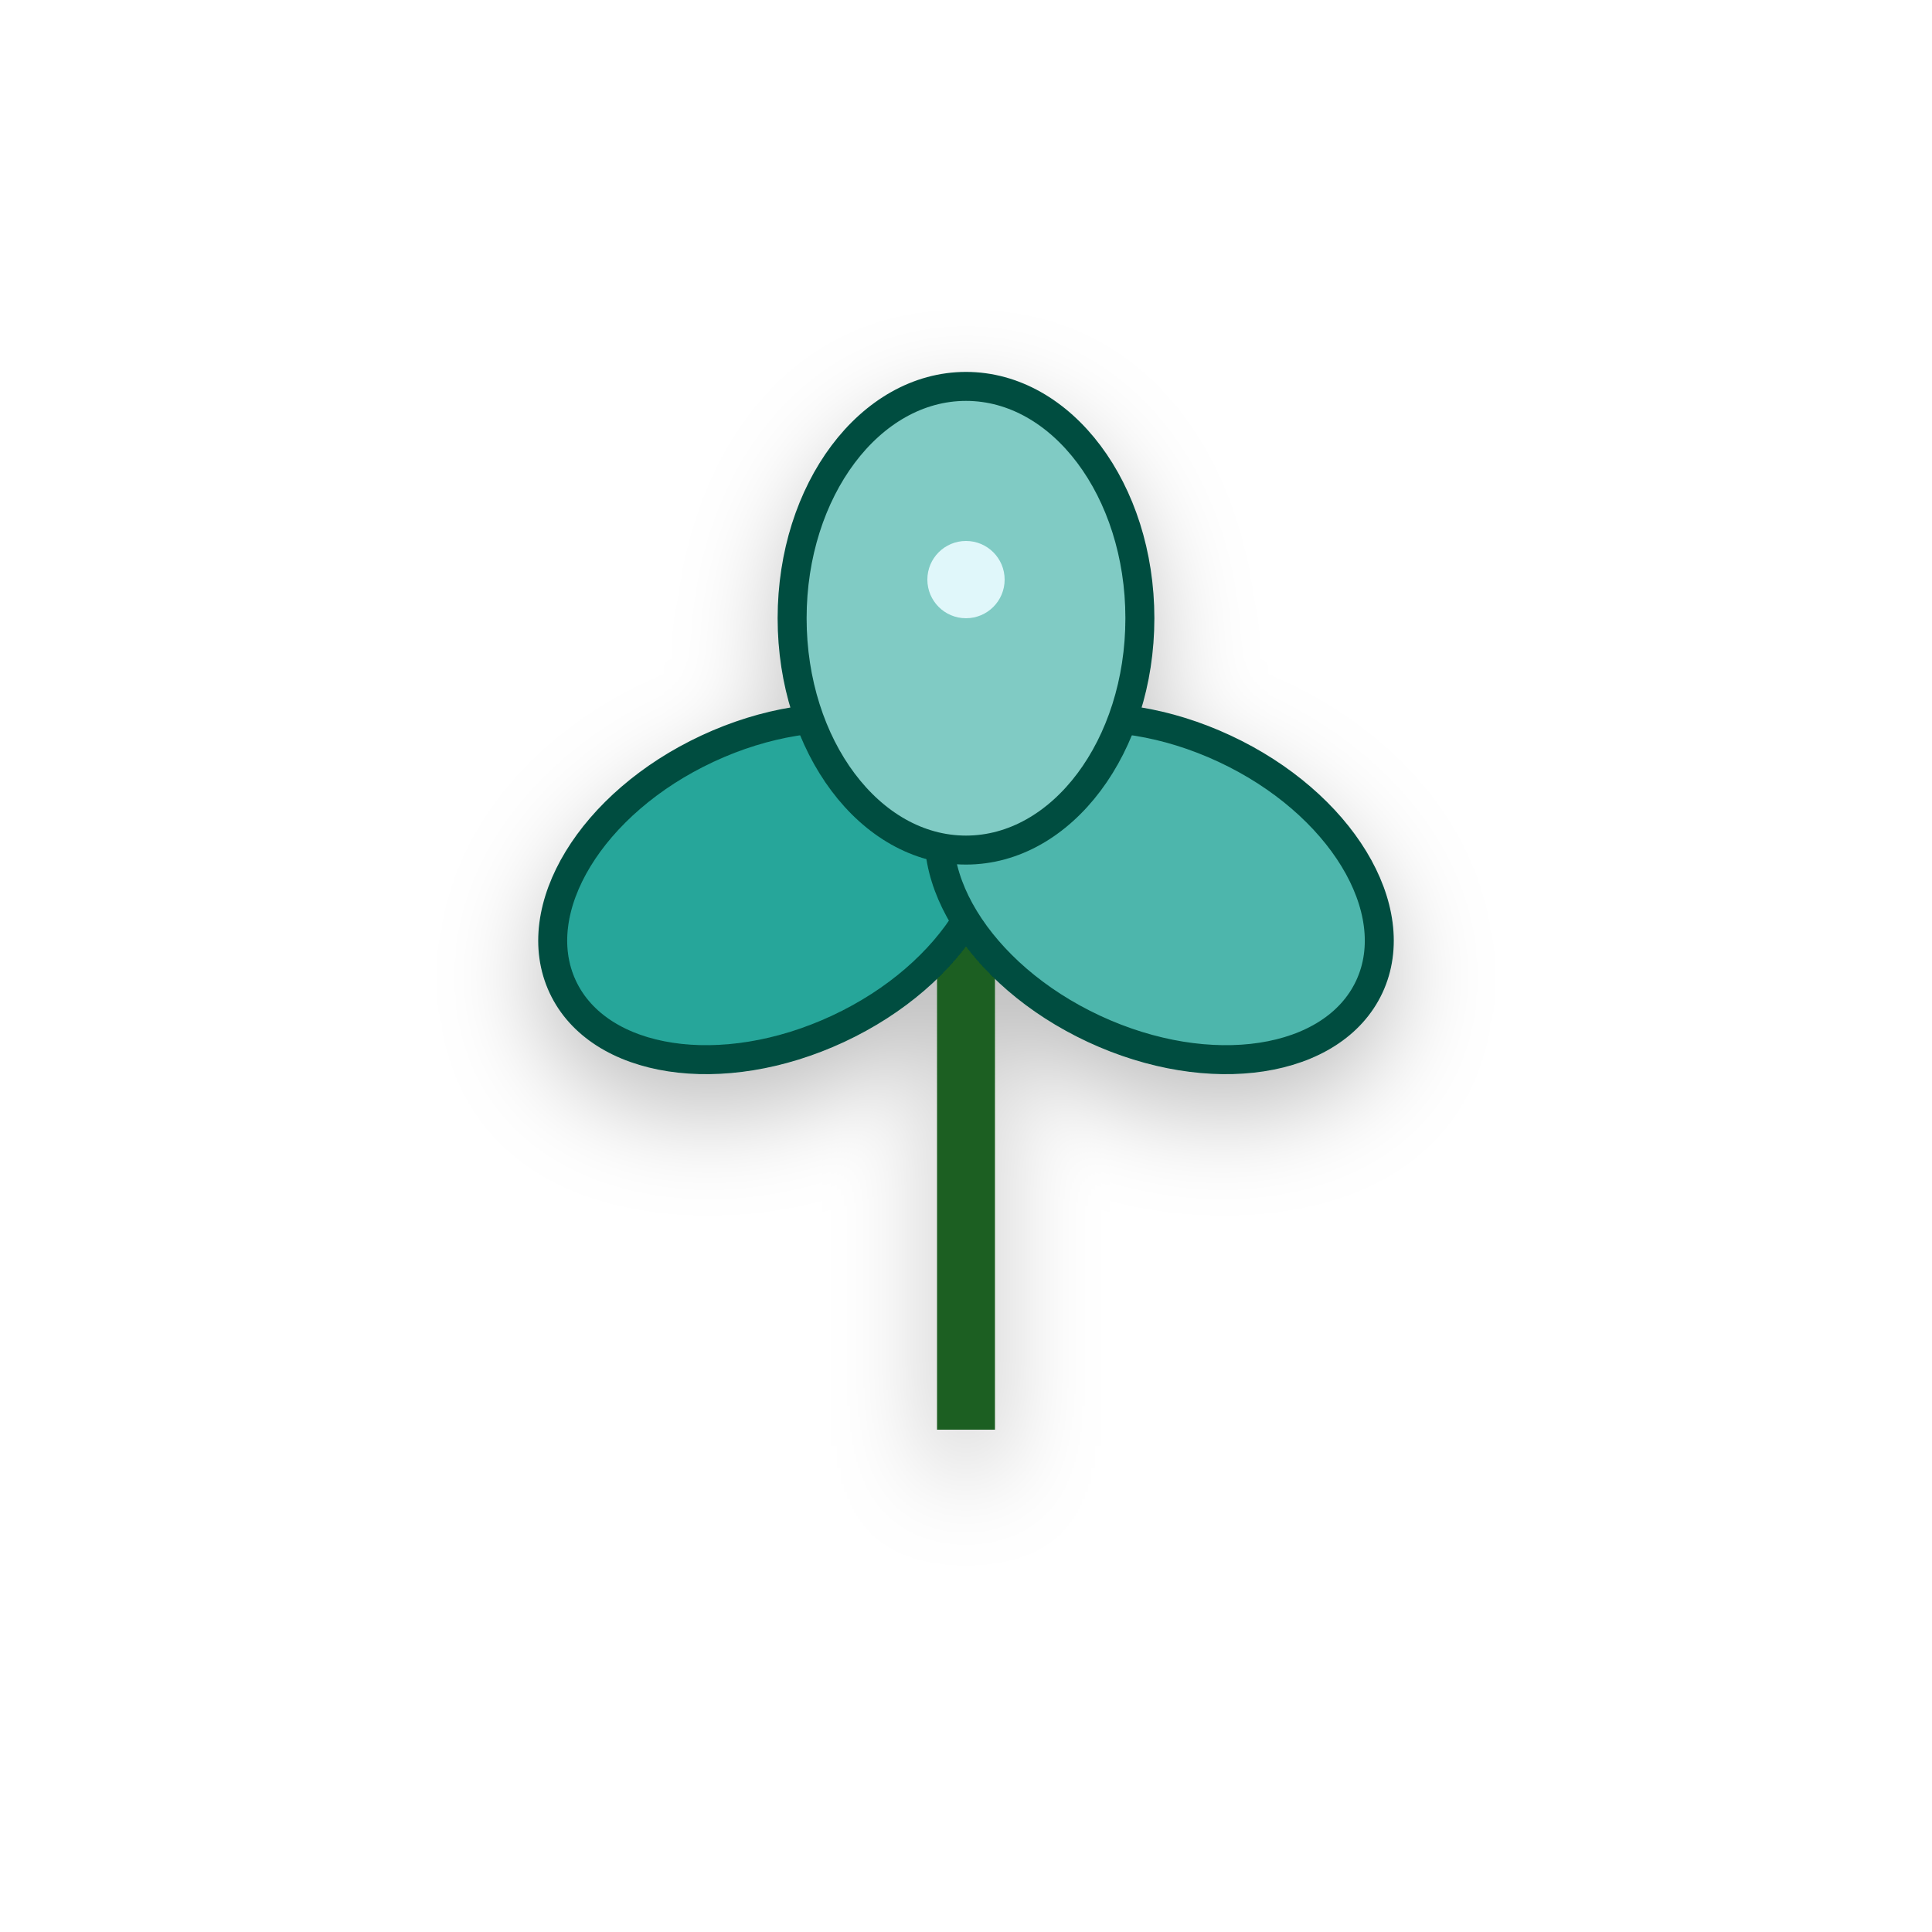
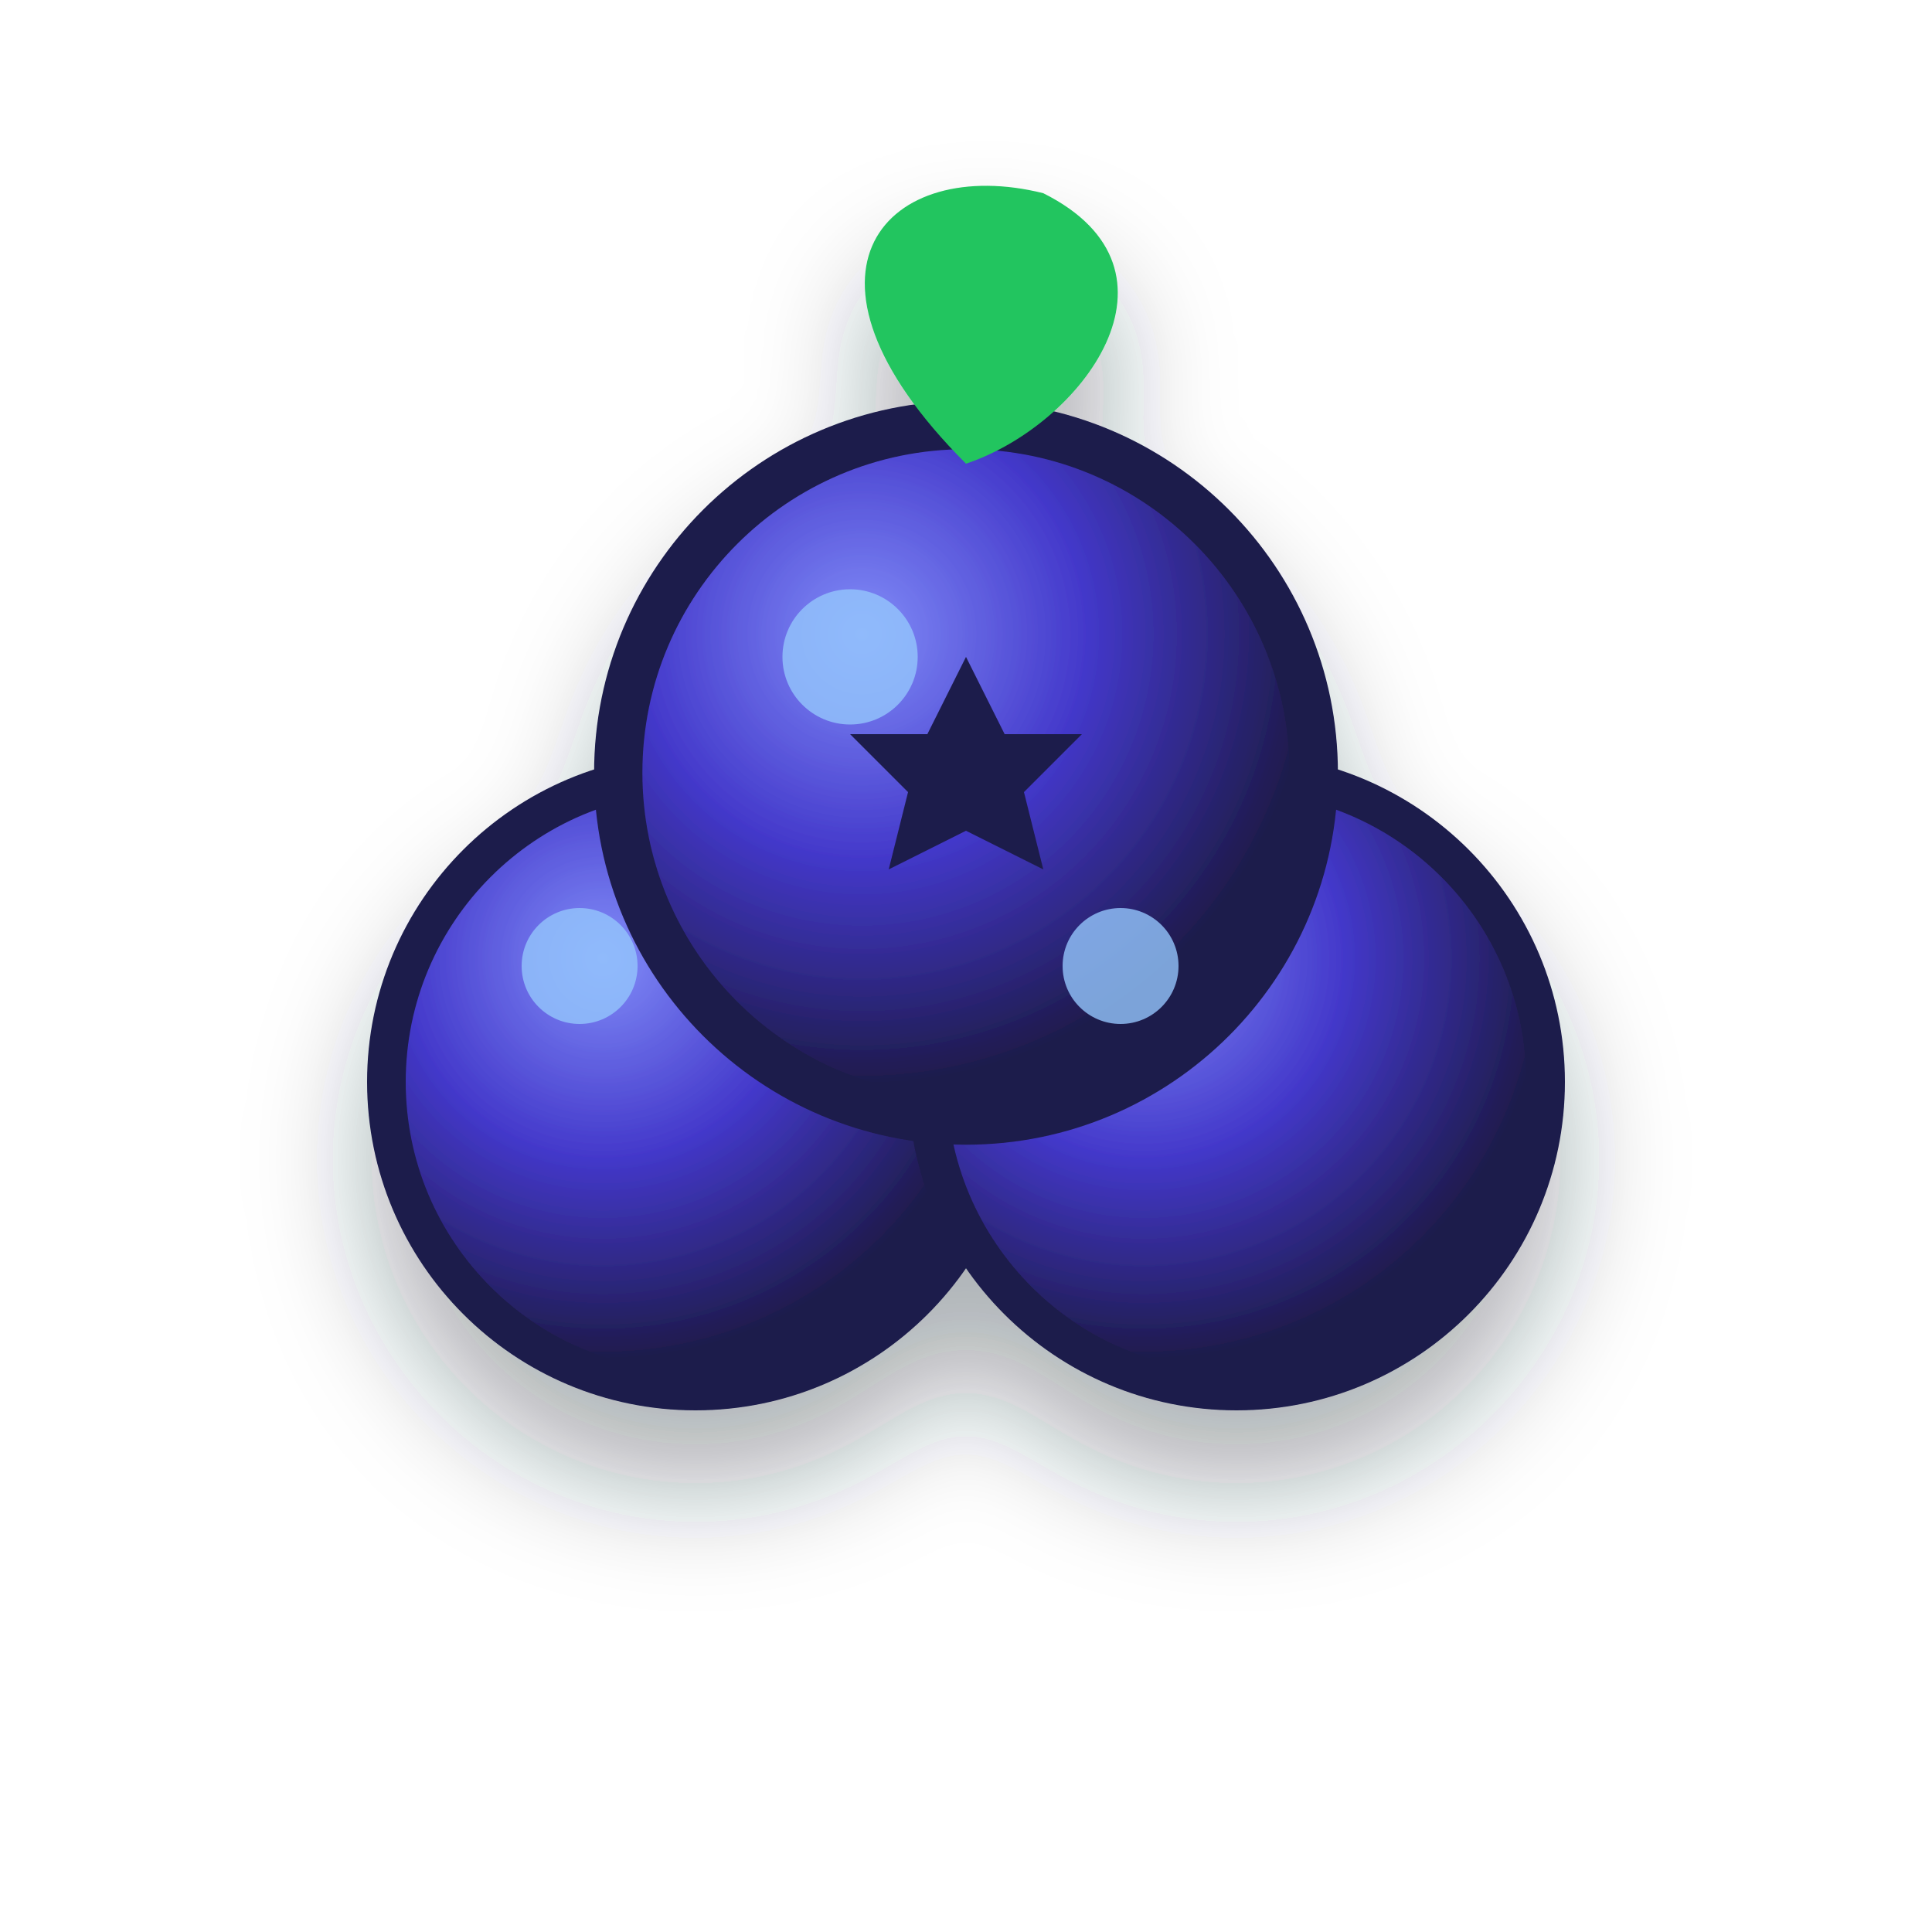
<svg xmlns="http://www.w3.org/2000/svg" viewBox="0 0 100 100" width="100%" height="100%">
  <defs>
-     <filter id="glow-garden_4" x="-20%" y="-20%" width="140%" height="140%">
-       <feDropShadow dx="0" dy="2" stdDeviation="2.5" flood-color="#000" flood-opacity="0.25" />
+     <filter id="shadow-garden_4" x="-30%" y="-30%" width="160%" height="160%">
+       <feDropShadow dx="0" dy="4" stdDeviation="3" flood-color="#1e293b" flood-opacity="0.35" />
    </filter>
+     <radialGradient id="blueberryGrad" cx="35%" cy="30%" r="65%">
+       <stop offset="0%" stop-color="#818cf8" />
+       <stop offset="50%" stop-color="#4338ca" />
+       <stop offset="100%" stop-color="#1e1b4b" />
+     </radialGradient>
  </defs>
-   <g filter="url(#glow-garden_4)">
-     <path d="M50 74 L50 34" stroke="#1B5E20" stroke-width="3" />
-     <ellipse cx="40" cy="46" rx="12" ry="8" transform="rotate(-25 40 46)" fill="#26A69A" stroke="#004D40" stroke-width="1.5" />
-     <ellipse cx="60" cy="46" rx="12" ry="8" transform="rotate(25 60 46)" fill="#4DB6AC" stroke="#004D40" stroke-width="1.5" />
-     <ellipse cx="50" cy="32" rx="9" ry="12" fill="#80CBC4" stroke="#004D40" stroke-width="1.5" />
-     <circle cx="50" cy="30" r="2" fill="#E0F7FA" />
+   <g filter="url(#shadow-garden_4)">
+     <circle cx="36" cy="56" r="16" fill="url(#blueberryGrad)" stroke="#1e1b4b" stroke-width="2" />
+     <circle cx="64" cy="56" r="16" fill="url(#blueberryGrad)" stroke="#1e1b4b" stroke-width="2" />
+     <circle cx="50" cy="40" r="18" fill="url(#blueberryGrad)" stroke="#1e1b4b" stroke-width="2.5" />
+     <polygon points="50,34 52,38 56,38 53,41 54,45 50,43 46,45 47,41 44,38 48,38" fill="#1e1b4b" />
+     <circle cx="44" cy="34" r="3.5" fill="#93c5fd" opacity="0.8" />
+     <circle cx="30" cy="50" r="3" fill="#93c5fd" opacity="0.8" />
+     <circle cx="58" cy="50" r="3" fill="#93c5fd" opacity="0.8" />
+     <path d="M50 24 C40 14 46 8 54 10 C62 14 56 22 50 24 Z" fill="#22c55e" />
  </g>
</svg>
